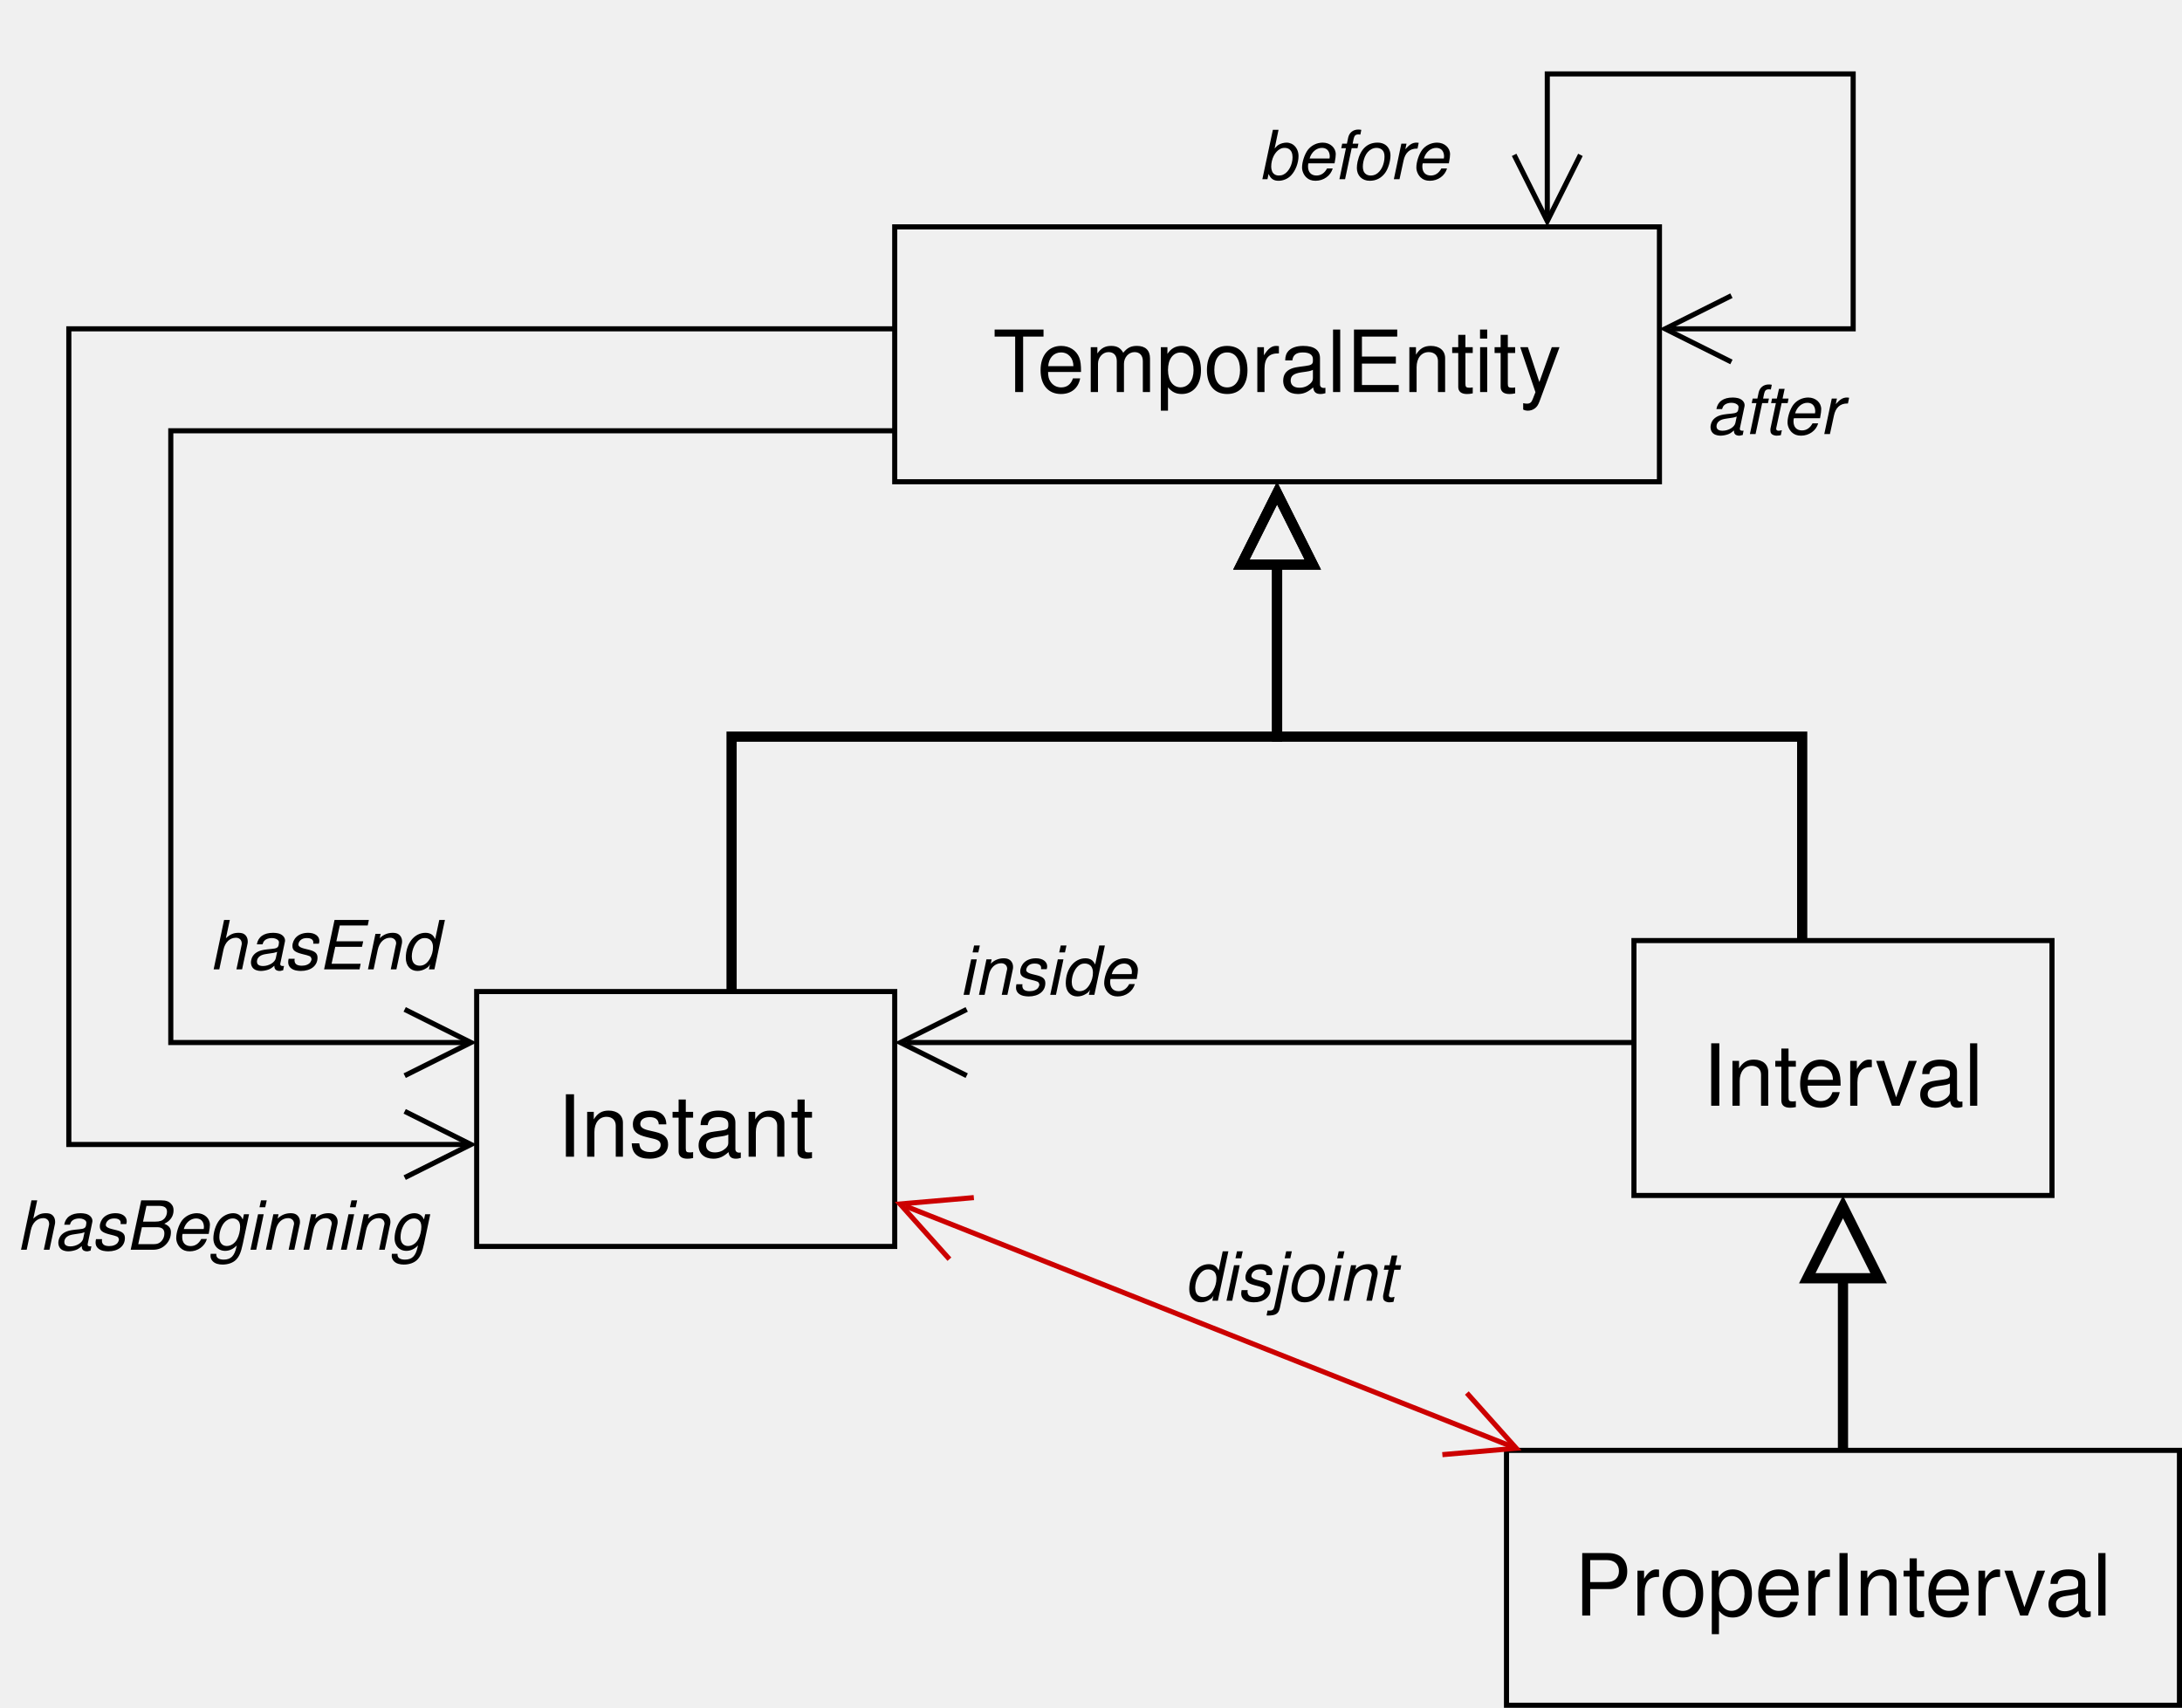
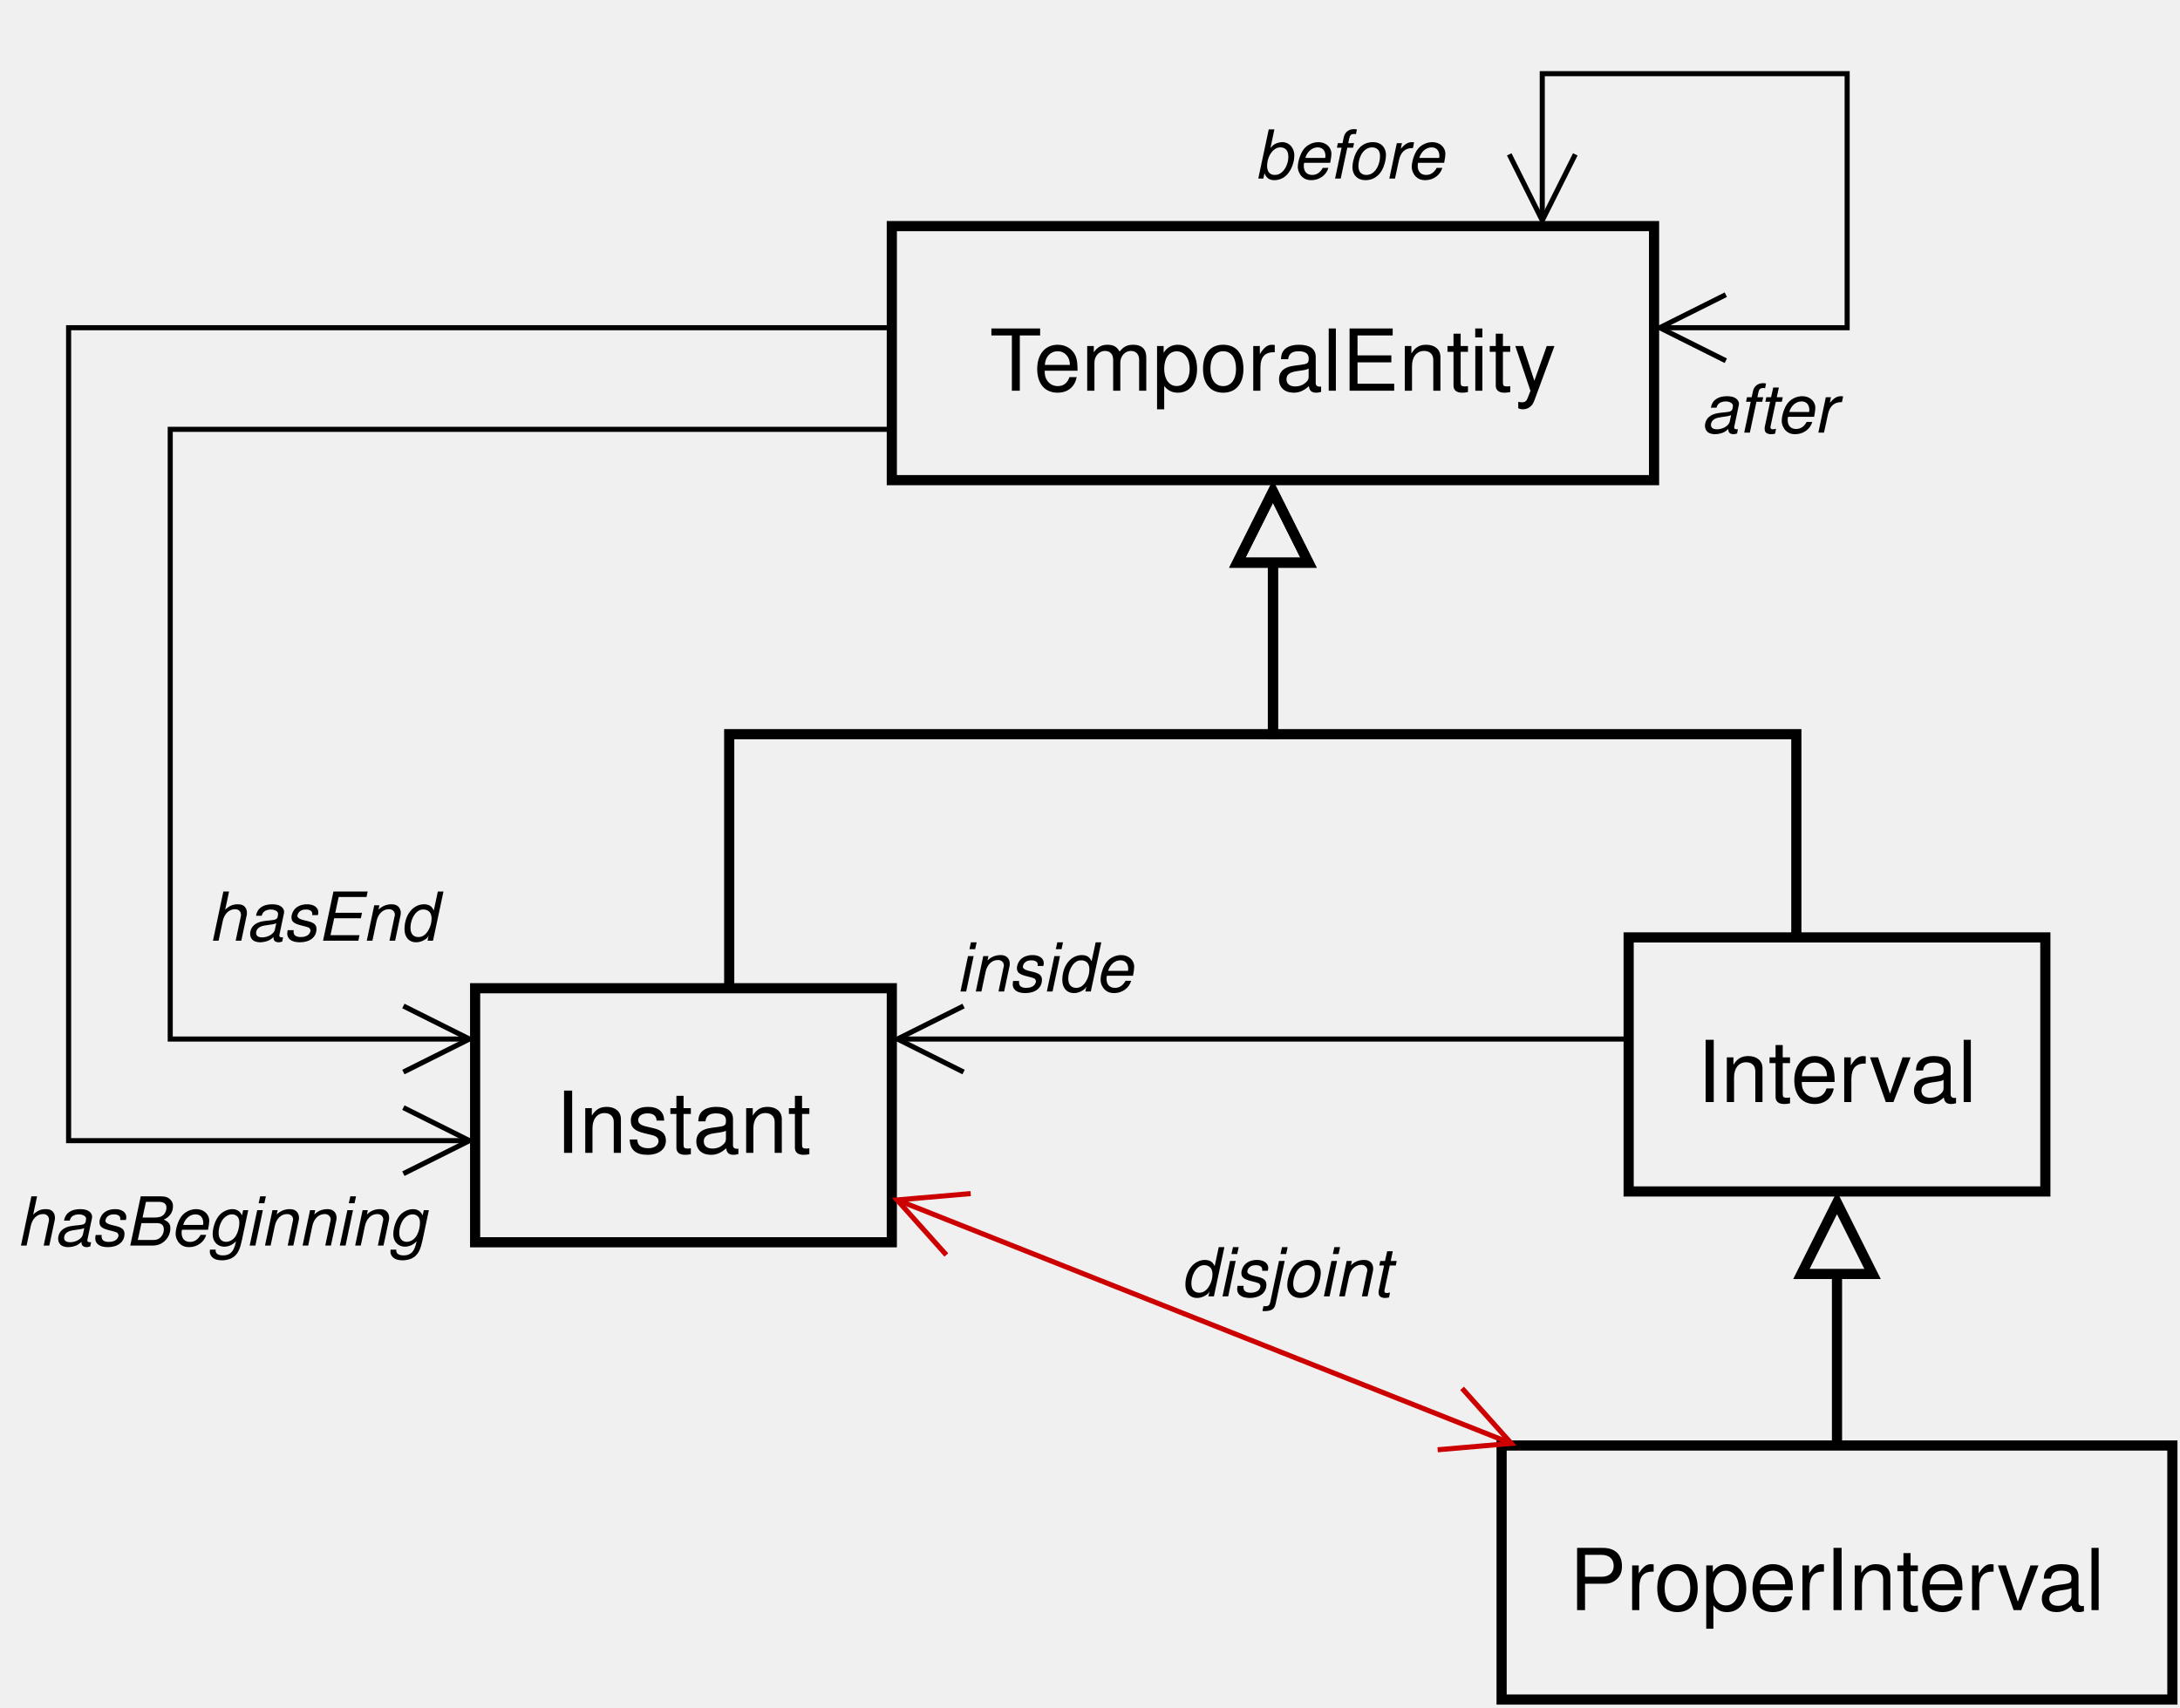
- <svg xmlns="http://www.w3.org/2000/svg" style="background: transparent; background-color: transparent; color-scheme: light dark;" version="1.1" width="428px" height="335px" viewBox="-0.5 -0.5 428 335" content="&lt;mxfile host=&quot;Electron&quot; agent=&quot;Mozilla/5.0 (Windows NT 10.0; Win64; x64) AppleWebKit/537.36 (KHTML, like Gecko) draw.io/28.0.4 Chrome/138.0.72.97 Electron/37.2.1 Safari/537.36&quot; version=&quot;28.0.4&quot;&gt;&#10;  &lt;diagram name=&quot;Page-1&quot; id=&quot;WicZqBydZHBSA76qrlBw&quot;&gt;&#10;    &lt;mxGraphModel dx=&quot;713&quot; dy=&quot;603&quot; grid=&quot;1&quot; gridSize=&quot;10&quot; guides=&quot;1&quot; tooltips=&quot;1&quot; connect=&quot;1&quot; arrows=&quot;1&quot; fold=&quot;1&quot; page=&quot;1&quot; pageScale=&quot;1&quot; pageWidth=&quot;1169&quot; pageHeight=&quot;827&quot; math=&quot;0&quot; shadow=&quot;0&quot;&gt;&#10;      &lt;root&gt;&#10;        &lt;mxCell id=&quot;0&quot; /&gt;&#10;        &lt;mxCell id=&quot;1&quot; parent=&quot;0&quot; /&gt;&#10;        &lt;mxCell id=&quot;1qySDloCK5udCBZs0a1R-1&quot; value=&quot;TemporalEntity&quot; style=&quot;html=1;overflow=block;blockSpacing=1;whiteSpace=wrap;fontSize=16.8;fontColor=default;align=center;spacing=0;strokeOpacity=100;fillColor=none;strokeWidth=1;strokeColor=default;convertToSvg=1;&quot; parent=&quot;1&quot; vertex=&quot;1&quot;&gt;&#10;          &lt;mxGeometry x=&quot;262&quot; y=&quot;140&quot; width=&quot;150&quot; height=&quot;50&quot; as=&quot;geometry&quot; /&gt;&#10;        &lt;/mxCell&gt;&#10;        &lt;mxCell id=&quot;1qySDloCK5udCBZs0a1R-2&quot; value=&quot;Instant&quot; style=&quot;html=1;overflow=block;blockSpacing=1;whiteSpace=wrap;fontSize=16.8;fontColor=default;align=center;spacing=0;strokeOpacity=100;fillColor=none;strokeWidth=1;strokeColor=default;convertToSvg=1;&quot; parent=&quot;1&quot; vertex=&quot;1&quot;&gt;&#10;          &lt;mxGeometry x=&quot;180&quot; y=&quot;290&quot; width=&quot;82&quot; height=&quot;50&quot; as=&quot;geometry&quot; /&gt;&#10;        &lt;/mxCell&gt;&#10;        &lt;mxCell id=&quot;1qySDloCK5udCBZs0a1R-3&quot; value=&quot;&quot; style=&quot;html=1;jettySize=18;whiteSpace=wrap;fontSize=13;strokeColor=default;strokeOpacity=100;fixDash=1;strokeWidth=2;rounded=0;startArrow=none;endArrow=block;lucidId=XvNQ3zJcAKRb;endFill=0;endSize=12;fontColor=default;convertToSvg=1;edgeStyle=orthogonalEdgeStyle;&quot; parent=&quot;1&quot; source=&quot;1qySDloCK5udCBZs0a1R-2&quot; target=&quot;1qySDloCK5udCBZs0a1R-1&quot; edge=&quot;1&quot;&gt;&#10;          &lt;mxGeometry width=&quot;100&quot; height=&quot;100&quot; relative=&quot;1&quot; as=&quot;geometry&quot;&gt;&#10;            &lt;Array as=&quot;points&quot;&gt;&#10;              &lt;mxPoint x=&quot;230&quot; y=&quot;240&quot; /&gt;&#10;              &lt;mxPoint x=&quot;337&quot; y=&quot;240&quot; /&gt;&#10;            &lt;/Array&gt;&#10;            &lt;mxPoint x=&quot;425&quot; y=&quot;380&quot; as=&quot;sourcePoint&quot; /&gt;&#10;            &lt;mxPoint x=&quot;507&quot; y=&quot;300&quot; as=&quot;targetPoint&quot; /&gt;&#10;          &lt;/mxGeometry&gt;&#10;        &lt;/mxCell&gt;&#10;        &lt;mxCell id=&quot;1qySDloCK5udCBZs0a1R-4&quot; value=&quot;Interval&quot; style=&quot;html=1;overflow=block;blockSpacing=1;whiteSpace=wrap;fontSize=16.8;fontColor=default;align=center;spacing=0;strokeOpacity=100;fillColor=none;strokeWidth=1;strokeColor=default;convertToSvg=1;&quot; parent=&quot;1&quot; vertex=&quot;1&quot;&gt;&#10;          &lt;mxGeometry x=&quot;407&quot; y=&quot;280&quot; width=&quot;82&quot; height=&quot;50&quot; as=&quot;geometry&quot; /&gt;&#10;        &lt;/mxCell&gt;&#10;        &lt;mxCell id=&quot;1qySDloCK5udCBZs0a1R-5&quot; value=&quot;ProperInterval&quot; style=&quot;html=1;overflow=block;blockSpacing=1;whiteSpace=wrap;fontSize=16.8;fontColor=default;align=center;spacing=0;strokeOpacity=100;fillColor=none;strokeWidth=1;strokeColor=default;convertToSvg=1;&quot; parent=&quot;1&quot; vertex=&quot;1&quot;&gt;&#10;          &lt;mxGeometry x=&quot;382&quot; y=&quot;380&quot; width=&quot;132&quot; height=&quot;50&quot; as=&quot;geometry&quot; /&gt;&#10;        &lt;/mxCell&gt;&#10;        &lt;mxCell id=&quot;1qySDloCK5udCBZs0a1R-6&quot; value=&quot;&quot; style=&quot;html=1;jettySize=18;whiteSpace=wrap;fontSize=13;strokeColor=default;strokeOpacity=100;fixDash=1;strokeWidth=2;rounded=0;startArrow=none;endArrow=block;lucidId=XvNQ3zJcAKRb;endFill=0;endSize=12;fontColor=default;convertToSvg=1;edgeStyle=orthogonalEdgeStyle;&quot; parent=&quot;1&quot; source=&quot;1qySDloCK5udCBZs0a1R-4&quot; target=&quot;1qySDloCK5udCBZs0a1R-1&quot; edge=&quot;1&quot;&gt;&#10;          &lt;mxGeometry width=&quot;100&quot; height=&quot;100&quot; relative=&quot;1&quot; as=&quot;geometry&quot;&gt;&#10;            &lt;Array as=&quot;points&quot;&gt;&#10;              &lt;mxPoint x=&quot;440&quot; y=&quot;240&quot; /&gt;&#10;              &lt;mxPoint x=&quot;337&quot; y=&quot;240&quot; /&gt;&#10;            &lt;/Array&gt;&#10;            &lt;mxPoint x=&quot;300&quot; y=&quot;610&quot; as=&quot;sourcePoint&quot; /&gt;&#10;            &lt;mxPoint x=&quot;404&quot; y=&quot;480&quot; as=&quot;targetPoint&quot; /&gt;&#10;          &lt;/mxGeometry&gt;&#10;        &lt;/mxCell&gt;&#10;        &lt;mxCell id=&quot;1qySDloCK5udCBZs0a1R-7&quot; value=&quot;&quot; style=&quot;html=1;jettySize=18;whiteSpace=wrap;fontSize=13;strokeColor=default;strokeOpacity=100;fixDash=1;strokeWidth=2;rounded=0;startArrow=none;endArrow=block;lucidId=XvNQ3zJcAKRb;endFill=0;endSize=12;fontColor=default;convertToSvg=1;&quot; parent=&quot;1&quot; source=&quot;1qySDloCK5udCBZs0a1R-5&quot; target=&quot;1qySDloCK5udCBZs0a1R-4&quot; edge=&quot;1&quot;&gt;&#10;          &lt;mxGeometry width=&quot;100&quot; height=&quot;100&quot; relative=&quot;1&quot; as=&quot;geometry&quot;&gt;&#10;            &lt;Array as=&quot;points&quot; /&gt;&#10;            &lt;mxPoint x=&quot;445&quot; y=&quot;440&quot; as=&quot;sourcePoint&quot; /&gt;&#10;            &lt;mxPoint x=&quot;355&quot; y=&quot;620&quot; as=&quot;targetPoint&quot; /&gt;&#10;          &lt;/mxGeometry&gt;&#10;        &lt;/mxCell&gt;&#10;        &lt;mxCell id=&quot;1qySDloCK5udCBZs0a1R-8&quot; value=&quot;&quot; style=&quot;endArrow=open;html=1;rounded=0;endFill=0;endSize=12;strokeWidth=1;edgeStyle=orthogonalEdgeStyle;&quot; parent=&quot;1&quot; source=&quot;1qySDloCK5udCBZs0a1R-1&quot; target=&quot;1qySDloCK5udCBZs0a1R-2&quot; edge=&quot;1&quot;&gt;&#10;          &lt;mxGeometry width=&quot;50&quot; height=&quot;50&quot; relative=&quot;1&quot; as=&quot;geometry&quot;&gt;&#10;            &lt;mxPoint x=&quot;530&quot; y=&quot;520&quot; as=&quot;sourcePoint&quot; /&gt;&#10;            &lt;mxPoint x=&quot;580&quot; y=&quot;470&quot; as=&quot;targetPoint&quot; /&gt;&#10;            &lt;Array as=&quot;points&quot;&gt;&#10;              &lt;mxPoint x=&quot;120&quot; y=&quot;180&quot; /&gt;&#10;              &lt;mxPoint x=&quot;120&quot; y=&quot;300&quot; /&gt;&#10;            &lt;/Array&gt;&#10;          &lt;/mxGeometry&gt;&#10;        &lt;/mxCell&gt;&#10;        &lt;mxCell id=&quot;1qySDloCK5udCBZs0a1R-9&quot; value=&quot;&quot; style=&quot;endArrow=open;html=1;rounded=0;endFill=0;endSize=12;strokeWidth=1;edgeStyle=orthogonalEdgeStyle;&quot; parent=&quot;1&quot; source=&quot;1qySDloCK5udCBZs0a1R-1&quot; target=&quot;1qySDloCK5udCBZs0a1R-2&quot; edge=&quot;1&quot;&gt;&#10;          &lt;mxGeometry width=&quot;50&quot; height=&quot;50&quot; relative=&quot;1&quot; as=&quot;geometry&quot;&gt;&#10;            &lt;mxPoint x=&quot;288&quot; y=&quot;590&quot; as=&quot;sourcePoint&quot; /&gt;&#10;            &lt;mxPoint x=&quot;199&quot; y=&quot;720&quot; as=&quot;targetPoint&quot; /&gt;&#10;            &lt;Array as=&quot;points&quot;&gt;&#10;              &lt;mxPoint x=&quot;100&quot; y=&quot;160&quot; /&gt;&#10;              &lt;mxPoint x=&quot;100&quot; y=&quot;320&quot; /&gt;&#10;            &lt;/Array&gt;&#10;          &lt;/mxGeometry&gt;&#10;        &lt;/mxCell&gt;&#10;        &lt;mxCell id=&quot;1qySDloCK5udCBZs0a1R-10&quot; value=&quot;&quot; style=&quot;endArrow=open;html=1;rounded=0;endFill=0;endSize=12;strokeWidth=1;edgeStyle=orthogonalEdgeStyle;startArrow=open;startFill=0;startSize=12;&quot; parent=&quot;1&quot; source=&quot;1qySDloCK5udCBZs0a1R-1&quot; target=&quot;1qySDloCK5udCBZs0a1R-1&quot; edge=&quot;1&quot;&gt;&#10;          &lt;mxGeometry width=&quot;50&quot; height=&quot;50&quot; relative=&quot;1&quot; as=&quot;geometry&quot;&gt;&#10;            &lt;mxPoint x=&quot;402&quot; y=&quot;690&quot; as=&quot;sourcePoint&quot; /&gt;&#10;            &lt;mxPoint x=&quot;300&quot; y=&quot;840&quot; as=&quot;targetPoint&quot; /&gt;&#10;            &lt;Array as=&quot;points&quot;&gt;&#10;              &lt;mxPoint x=&quot;390&quot; y=&quot;110&quot; /&gt;&#10;              &lt;mxPoint x=&quot;450&quot; y=&quot;110&quot; /&gt;&#10;              &lt;mxPoint x=&quot;450&quot; y=&quot;160&quot; /&gt;&#10;            &lt;/Array&gt;&#10;          &lt;/mxGeometry&gt;&#10;        &lt;/mxCell&gt;&#10;        &lt;mxCell id=&quot;1qySDloCK5udCBZs0a1R-12&quot; value=&quot;before&quot; style=&quot;html=1;overflow=block;blockSpacing=1;whiteSpace=wrap;fontSize=13.3;fontStyle=2;align=center;spacing=3.8;verticalAlign=middle;strokeColor=none;fillOpacity=0;fillColor=#ffffff;dashed=1;fixDash=1;dashPattern=16 6;strokeWidth=2;lucidId=0ZtLoD1I2n68;fontColor=default;convertToSvg=1;&quot; parent=&quot;1&quot; vertex=&quot;1&quot;&gt;&#10;          &lt;mxGeometry x=&quot;322&quot; y=&quot;110&quot; width=&quot;60&quot; height=&quot;30&quot; as=&quot;geometry&quot; /&gt;&#10;        &lt;/mxCell&gt;&#10;        &lt;mxCell id=&quot;1qySDloCK5udCBZs0a1R-13&quot; value=&quot;after&quot; style=&quot;html=1;overflow=block;blockSpacing=1;whiteSpace=wrap;fontSize=13.3;fontStyle=2;align=center;spacing=3.8;verticalAlign=middle;strokeColor=none;fillOpacity=0;fillColor=#ffffff;dashed=1;fixDash=1;dashPattern=16 6;strokeWidth=2;lucidId=0ZtLoD1I2n68;fontColor=default;convertToSvg=1;&quot; parent=&quot;1&quot; vertex=&quot;1&quot;&gt;&#10;          &lt;mxGeometry x=&quot;409.5&quot; y=&quot;160&quot; width=&quot;50&quot; height=&quot;30&quot; as=&quot;geometry&quot; /&gt;&#10;        &lt;/mxCell&gt;&#10;        &lt;mxCell id=&quot;1qySDloCK5udCBZs0a1R-14&quot; value=&quot;hasEnd&quot; style=&quot;html=1;overflow=block;blockSpacing=1;whiteSpace=wrap;fontSize=13.3;fontStyle=2;align=center;spacing=3.8;verticalAlign=middle;strokeColor=none;fillOpacity=0;fillColor=#ffffff;dashed=1;fixDash=1;dashPattern=16 6;strokeWidth=2;lucidId=0ZtLoD1I2n68;fontColor=default;convertToSvg=1;&quot; parent=&quot;1&quot; vertex=&quot;1&quot;&gt;&#10;          &lt;mxGeometry x=&quot;120&quot; y=&quot;265&quot; width=&quot;60&quot; height=&quot;30&quot; as=&quot;geometry&quot; /&gt;&#10;        &lt;/mxCell&gt;&#10;        &lt;mxCell id=&quot;1qySDloCK5udCBZs0a1R-15&quot; value=&quot;hasBeginning&quot; style=&quot;html=1;overflow=block;blockSpacing=1;whiteSpace=wrap;fontSize=13.3;fontStyle=2;align=center;spacing=3.8;verticalAlign=middle;strokeColor=none;fillOpacity=0;fillColor=#ffffff;dashed=1;fixDash=1;dashPattern=16 6;strokeWidth=2;lucidId=0ZtLoD1I2n68;fontColor=default;convertToSvg=1;&quot; parent=&quot;1&quot; vertex=&quot;1&quot;&gt;&#10;          &lt;mxGeometry x=&quot;100&quot; y=&quot;320&quot; width=&quot;60&quot; height=&quot;30&quot; as=&quot;geometry&quot; /&gt;&#10;        &lt;/mxCell&gt;&#10;        &lt;mxCell id=&quot;1qySDloCK5udCBZs0a1R-16&quot; value=&quot;&quot; style=&quot;endArrow=open;html=1;rounded=0;endFill=0;endSize=12;strokeWidth=1;edgeStyle=orthogonalEdgeStyle;&quot; parent=&quot;1&quot; source=&quot;1qySDloCK5udCBZs0a1R-4&quot; target=&quot;1qySDloCK5udCBZs0a1R-2&quot; edge=&quot;1&quot;&gt;&#10;          &lt;mxGeometry width=&quot;50&quot; height=&quot;50&quot; relative=&quot;1&quot; as=&quot;geometry&quot;&gt;&#10;            &lt;mxPoint x=&quot;292.5&quot; y=&quot;520&quot; as=&quot;sourcePoint&quot; /&gt;&#10;            &lt;mxPoint x=&quot;324.5&quot; y=&quot;530&quot; as=&quot;targetPoint&quot; /&gt;&#10;            &lt;Array as=&quot;points&quot;&gt;&#10;              &lt;mxPoint x=&quot;362.5&quot; y=&quot;300&quot; /&gt;&#10;              &lt;mxPoint x=&quot;362.5&quot; y=&quot;300&quot; /&gt;&#10;            &lt;/Array&gt;&#10;          &lt;/mxGeometry&gt;&#10;        &lt;/mxCell&gt;&#10;        &lt;mxCell id=&quot;1qySDloCK5udCBZs0a1R-17&quot; value=&quot;inside&quot; style=&quot;html=1;overflow=block;blockSpacing=1;whiteSpace=wrap;fontSize=13.3;fontStyle=2;align=center;spacing=3.8;verticalAlign=middle;strokeColor=none;fillOpacity=0;fillColor=#ffffff;dashed=1;fixDash=1;dashPattern=16 6;strokeWidth=2;lucidId=0ZtLoD1I2n68;fontColor=default;convertToSvg=1;&quot; parent=&quot;1&quot; vertex=&quot;1&quot;&gt;&#10;          &lt;mxGeometry x=&quot;262&quot; y=&quot;270&quot; width=&quot;60&quot; height=&quot;30&quot; as=&quot;geometry&quot; /&gt;&#10;        &lt;/mxCell&gt;&#10;        &lt;mxCell id=&quot;1qySDloCK5udCBZs0a1R-18&quot; value=&quot;&quot; style=&quot;endArrow=open;html=1;rounded=0;endFill=0;endSize=12;strokeWidth=1;startArrow=open;startFill=0;startSize=12;strokeColor=#CC0000;&quot; parent=&quot;1&quot; source=&quot;1qySDloCK5udCBZs0a1R-5&quot; target=&quot;1qySDloCK5udCBZs0a1R-2&quot; edge=&quot;1&quot;&gt;&#10;          &lt;mxGeometry width=&quot;50&quot; height=&quot;50&quot; relative=&quot;1&quot; as=&quot;geometry&quot;&gt;&#10;            &lt;mxPoint x=&quot;502.5&quot; y=&quot;400&quot; as=&quot;sourcePoint&quot; /&gt;&#10;            &lt;mxPoint x=&quot;312.5&quot; y=&quot;400&quot; as=&quot;targetPoint&quot; /&gt;&#10;          &lt;/mxGeometry&gt;&#10;        &lt;/mxCell&gt;&#10;        &lt;mxCell id=&quot;1qySDloCK5udCBZs0a1R-19&quot; value=&quot;disjoint&quot; style=&quot;html=1;overflow=block;blockSpacing=1;whiteSpace=wrap;fontSize=13.3;fontStyle=2;align=center;spacing=3.8;verticalAlign=middle;strokeColor=none;fillOpacity=0;fillColor=#ffffff;dashed=1;fixDash=1;dashPattern=16 6;strokeWidth=2;lucidId=0ZtLoD1I2n68;fontColor=default;convertToSvg=1;&quot; parent=&quot;1&quot; vertex=&quot;1&quot;&gt;&#10;          &lt;mxGeometry x=&quot;309.5&quot; y=&quot;330&quot; width=&quot;60&quot; height=&quot;30&quot; as=&quot;geometry&quot; /&gt;&#10;        &lt;/mxCell&gt;&#10;      &lt;/root&gt;&#10;    &lt;/mxGraphModel&gt;&#10;  &lt;/diagram&gt;&#10;&lt;/mxfile&gt;&#10;">
+ <svg xmlns="http://www.w3.org/2000/svg" style="background: transparent; background-color: transparent; color-scheme: light dark;" version="1.1" width="429px" height="336px" viewBox="-0.5 -0.5 429 336" content="&lt;mxfile host=&quot;Electron&quot; agent=&quot;Mozilla/5.0 (Windows NT 10.0; Win64; x64) AppleWebKit/537.36 (KHTML, like Gecko) draw.io/28.0.4 Chrome/138.0.72.97 Electron/37.2.1 Safari/537.36&quot; version=&quot;28.0.4&quot;&gt;&#10;  &lt;diagram name=&quot;Page-1&quot; id=&quot;WicZqBydZHBSA76qrlBw&quot;&gt;&#10;    &lt;mxGraphModel dx=&quot;713&quot; dy=&quot;603&quot; grid=&quot;1&quot; gridSize=&quot;10&quot; guides=&quot;1&quot; tooltips=&quot;1&quot; connect=&quot;1&quot; arrows=&quot;1&quot; fold=&quot;1&quot; page=&quot;1&quot; pageScale=&quot;1&quot; pageWidth=&quot;1169&quot; pageHeight=&quot;827&quot; math=&quot;0&quot; shadow=&quot;0&quot;&gt;&#10;      &lt;root&gt;&#10;        &lt;mxCell id=&quot;0&quot; /&gt;&#10;        &lt;mxCell id=&quot;1&quot; parent=&quot;0&quot; /&gt;&#10;        &lt;mxCell id=&quot;1qySDloCK5udCBZs0a1R-1&quot; value=&quot;TemporalEntity&quot; style=&quot;html=1;overflow=block;blockSpacing=1;whiteSpace=wrap;fontSize=16.8;fontColor=default;align=center;spacing=0;strokeOpacity=100;fillColor=none;strokeWidth=2;strokeColor=default;convertToSvg=1;&quot; parent=&quot;1&quot; vertex=&quot;1&quot;&gt;&#10;          &lt;mxGeometry x=&quot;262&quot; y=&quot;140&quot; width=&quot;150&quot; height=&quot;50&quot; as=&quot;geometry&quot; /&gt;&#10;        &lt;/mxCell&gt;&#10;        &lt;mxCell id=&quot;1qySDloCK5udCBZs0a1R-2&quot; value=&quot;Instant&quot; style=&quot;html=1;overflow=block;blockSpacing=1;whiteSpace=wrap;fontSize=16.8;fontColor=default;align=center;spacing=0;strokeOpacity=100;fillColor=none;strokeWidth=2;strokeColor=default;convertToSvg=1;&quot; parent=&quot;1&quot; vertex=&quot;1&quot;&gt;&#10;          &lt;mxGeometry x=&quot;180&quot; y=&quot;290&quot; width=&quot;82&quot; height=&quot;50&quot; as=&quot;geometry&quot; /&gt;&#10;        &lt;/mxCell&gt;&#10;        &lt;mxCell id=&quot;1qySDloCK5udCBZs0a1R-3&quot; value=&quot;&quot; style=&quot;html=1;jettySize=18;whiteSpace=wrap;fontSize=13;strokeColor=default;strokeOpacity=100;fixDash=1;strokeWidth=2;rounded=0;startArrow=none;endArrow=block;lucidId=XvNQ3zJcAKRb;endFill=0;endSize=12;fontColor=default;convertToSvg=1;edgeStyle=orthogonalEdgeStyle;&quot; parent=&quot;1&quot; source=&quot;1qySDloCK5udCBZs0a1R-2&quot; target=&quot;1qySDloCK5udCBZs0a1R-1&quot; edge=&quot;1&quot;&gt;&#10;          &lt;mxGeometry width=&quot;100&quot; height=&quot;100&quot; relative=&quot;1&quot; as=&quot;geometry&quot;&gt;&#10;            &lt;Array as=&quot;points&quot;&gt;&#10;              &lt;mxPoint x=&quot;230&quot; y=&quot;240&quot; /&gt;&#10;              &lt;mxPoint x=&quot;337&quot; y=&quot;240&quot; /&gt;&#10;            &lt;/Array&gt;&#10;            &lt;mxPoint x=&quot;425&quot; y=&quot;380&quot; as=&quot;sourcePoint&quot; /&gt;&#10;            &lt;mxPoint x=&quot;507&quot; y=&quot;300&quot; as=&quot;targetPoint&quot; /&gt;&#10;          &lt;/mxGeometry&gt;&#10;        &lt;/mxCell&gt;&#10;        &lt;mxCell id=&quot;1qySDloCK5udCBZs0a1R-4&quot; value=&quot;Interval&quot; style=&quot;html=1;overflow=block;blockSpacing=1;whiteSpace=wrap;fontSize=16.8;fontColor=default;align=center;spacing=0;strokeOpacity=100;fillColor=none;strokeWidth=2;strokeColor=default;convertToSvg=1;&quot; parent=&quot;1&quot; vertex=&quot;1&quot;&gt;&#10;          &lt;mxGeometry x=&quot;407&quot; y=&quot;280&quot; width=&quot;82&quot; height=&quot;50&quot; as=&quot;geometry&quot; /&gt;&#10;        &lt;/mxCell&gt;&#10;        &lt;mxCell id=&quot;1qySDloCK5udCBZs0a1R-5&quot; value=&quot;ProperInterval&quot; style=&quot;html=1;overflow=block;blockSpacing=1;whiteSpace=wrap;fontSize=16.8;fontColor=default;align=center;spacing=0;strokeOpacity=100;fillColor=none;strokeWidth=2;strokeColor=default;convertToSvg=1;&quot; parent=&quot;1&quot; vertex=&quot;1&quot;&gt;&#10;          &lt;mxGeometry x=&quot;382&quot; y=&quot;380&quot; width=&quot;132&quot; height=&quot;50&quot; as=&quot;geometry&quot; /&gt;&#10;        &lt;/mxCell&gt;&#10;        &lt;mxCell id=&quot;1qySDloCK5udCBZs0a1R-6&quot; value=&quot;&quot; style=&quot;html=1;jettySize=18;whiteSpace=wrap;fontSize=13;strokeColor=default;strokeOpacity=100;fixDash=1;strokeWidth=2;rounded=0;startArrow=none;endArrow=block;lucidId=XvNQ3zJcAKRb;endFill=0;endSize=12;fontColor=default;convertToSvg=1;edgeStyle=orthogonalEdgeStyle;&quot; parent=&quot;1&quot; source=&quot;1qySDloCK5udCBZs0a1R-4&quot; target=&quot;1qySDloCK5udCBZs0a1R-1&quot; edge=&quot;1&quot;&gt;&#10;          &lt;mxGeometry width=&quot;100&quot; height=&quot;100&quot; relative=&quot;1&quot; as=&quot;geometry&quot;&gt;&#10;            &lt;Array as=&quot;points&quot;&gt;&#10;              &lt;mxPoint x=&quot;440&quot; y=&quot;240&quot; /&gt;&#10;              &lt;mxPoint x=&quot;337&quot; y=&quot;240&quot; /&gt;&#10;            &lt;/Array&gt;&#10;            &lt;mxPoint x=&quot;300&quot; y=&quot;610&quot; as=&quot;sourcePoint&quot; /&gt;&#10;            &lt;mxPoint x=&quot;404&quot; y=&quot;480&quot; as=&quot;targetPoint&quot; /&gt;&#10;          &lt;/mxGeometry&gt;&#10;        &lt;/mxCell&gt;&#10;        &lt;mxCell id=&quot;1qySDloCK5udCBZs0a1R-7&quot; value=&quot;&quot; style=&quot;html=1;jettySize=18;whiteSpace=wrap;fontSize=13;strokeColor=default;strokeOpacity=100;fixDash=1;strokeWidth=2;rounded=0;startArrow=none;endArrow=block;lucidId=XvNQ3zJcAKRb;endFill=0;endSize=12;fontColor=default;convertToSvg=1;&quot; parent=&quot;1&quot; source=&quot;1qySDloCK5udCBZs0a1R-5&quot; target=&quot;1qySDloCK5udCBZs0a1R-4&quot; edge=&quot;1&quot;&gt;&#10;          &lt;mxGeometry width=&quot;100&quot; height=&quot;100&quot; relative=&quot;1&quot; as=&quot;geometry&quot;&gt;&#10;            &lt;Array as=&quot;points&quot; /&gt;&#10;            &lt;mxPoint x=&quot;445&quot; y=&quot;440&quot; as=&quot;sourcePoint&quot; /&gt;&#10;            &lt;mxPoint x=&quot;355&quot; y=&quot;620&quot; as=&quot;targetPoint&quot; /&gt;&#10;          &lt;/mxGeometry&gt;&#10;        &lt;/mxCell&gt;&#10;        &lt;mxCell id=&quot;1qySDloCK5udCBZs0a1R-8&quot; value=&quot;&quot; style=&quot;endArrow=open;html=1;rounded=0;endFill=0;endSize=12;strokeWidth=1;edgeStyle=orthogonalEdgeStyle;&quot; parent=&quot;1&quot; source=&quot;1qySDloCK5udCBZs0a1R-1&quot; target=&quot;1qySDloCK5udCBZs0a1R-2&quot; edge=&quot;1&quot;&gt;&#10;          &lt;mxGeometry width=&quot;50&quot; height=&quot;50&quot; relative=&quot;1&quot; as=&quot;geometry&quot;&gt;&#10;            &lt;mxPoint x=&quot;530&quot; y=&quot;520&quot; as=&quot;sourcePoint&quot; /&gt;&#10;            &lt;mxPoint x=&quot;580&quot; y=&quot;470&quot; as=&quot;targetPoint&quot; /&gt;&#10;            &lt;Array as=&quot;points&quot;&gt;&#10;              &lt;mxPoint x=&quot;120&quot; y=&quot;180&quot; /&gt;&#10;              &lt;mxPoint x=&quot;120&quot; y=&quot;300&quot; /&gt;&#10;            &lt;/Array&gt;&#10;          &lt;/mxGeometry&gt;&#10;        &lt;/mxCell&gt;&#10;        &lt;mxCell id=&quot;1qySDloCK5udCBZs0a1R-9&quot; value=&quot;&quot; style=&quot;endArrow=open;html=1;rounded=0;endFill=0;endSize=12;strokeWidth=1;edgeStyle=orthogonalEdgeStyle;&quot; parent=&quot;1&quot; source=&quot;1qySDloCK5udCBZs0a1R-1&quot; target=&quot;1qySDloCK5udCBZs0a1R-2&quot; edge=&quot;1&quot;&gt;&#10;          &lt;mxGeometry width=&quot;50&quot; height=&quot;50&quot; relative=&quot;1&quot; as=&quot;geometry&quot;&gt;&#10;            &lt;mxPoint x=&quot;288&quot; y=&quot;590&quot; as=&quot;sourcePoint&quot; /&gt;&#10;            &lt;mxPoint x=&quot;199&quot; y=&quot;720&quot; as=&quot;targetPoint&quot; /&gt;&#10;            &lt;Array as=&quot;points&quot;&gt;&#10;              &lt;mxPoint x=&quot;100&quot; y=&quot;160&quot; /&gt;&#10;              &lt;mxPoint x=&quot;100&quot; y=&quot;320&quot; /&gt;&#10;            &lt;/Array&gt;&#10;          &lt;/mxGeometry&gt;&#10;        &lt;/mxCell&gt;&#10;        &lt;mxCell id=&quot;1qySDloCK5udCBZs0a1R-10&quot; value=&quot;&quot; style=&quot;endArrow=open;html=1;rounded=0;endFill=0;endSize=12;strokeWidth=1;edgeStyle=orthogonalEdgeStyle;startArrow=open;startFill=0;startSize=12;&quot; parent=&quot;1&quot; source=&quot;1qySDloCK5udCBZs0a1R-1&quot; target=&quot;1qySDloCK5udCBZs0a1R-1&quot; edge=&quot;1&quot;&gt;&#10;          &lt;mxGeometry width=&quot;50&quot; height=&quot;50&quot; relative=&quot;1&quot; as=&quot;geometry&quot;&gt;&#10;            &lt;mxPoint x=&quot;402&quot; y=&quot;690&quot; as=&quot;sourcePoint&quot; /&gt;&#10;            &lt;mxPoint x=&quot;300&quot; y=&quot;840&quot; as=&quot;targetPoint&quot; /&gt;&#10;            &lt;Array as=&quot;points&quot;&gt;&#10;              &lt;mxPoint x=&quot;390&quot; y=&quot;110&quot; /&gt;&#10;              &lt;mxPoint x=&quot;450&quot; y=&quot;110&quot; /&gt;&#10;              &lt;mxPoint x=&quot;450&quot; y=&quot;160&quot; /&gt;&#10;            &lt;/Array&gt;&#10;          &lt;/mxGeometry&gt;&#10;        &lt;/mxCell&gt;&#10;        &lt;mxCell id=&quot;1qySDloCK5udCBZs0a1R-12&quot; value=&quot;before&quot; style=&quot;html=1;overflow=block;blockSpacing=1;whiteSpace=wrap;fontSize=13.3;fontStyle=2;align=center;spacing=3.8;verticalAlign=middle;strokeColor=none;fillOpacity=0;fillColor=#ffffff;dashed=1;fixDash=1;dashPattern=16 6;strokeWidth=2;lucidId=0ZtLoD1I2n68;fontColor=default;convertToSvg=1;&quot; parent=&quot;1&quot; vertex=&quot;1&quot;&gt;&#10;          &lt;mxGeometry x=&quot;322&quot; y=&quot;110&quot; width=&quot;60&quot; height=&quot;30&quot; as=&quot;geometry&quot; /&gt;&#10;        &lt;/mxCell&gt;&#10;        &lt;mxCell id=&quot;1qySDloCK5udCBZs0a1R-13&quot; value=&quot;after&quot; style=&quot;html=1;overflow=block;blockSpacing=1;whiteSpace=wrap;fontSize=13.3;fontStyle=2;align=center;spacing=3.8;verticalAlign=middle;strokeColor=none;fillOpacity=0;fillColor=#ffffff;dashed=1;fixDash=1;dashPattern=16 6;strokeWidth=2;lucidId=0ZtLoD1I2n68;fontColor=default;convertToSvg=1;&quot; parent=&quot;1&quot; vertex=&quot;1&quot;&gt;&#10;          &lt;mxGeometry x=&quot;409.5&quot; y=&quot;160&quot; width=&quot;50&quot; height=&quot;30&quot; as=&quot;geometry&quot; /&gt;&#10;        &lt;/mxCell&gt;&#10;        &lt;mxCell id=&quot;1qySDloCK5udCBZs0a1R-14&quot; value=&quot;hasEnd&quot; style=&quot;html=1;overflow=block;blockSpacing=1;whiteSpace=wrap;fontSize=13.3;fontStyle=2;align=center;spacing=3.8;verticalAlign=middle;strokeColor=none;fillOpacity=0;fillColor=#ffffff;dashed=1;fixDash=1;dashPattern=16 6;strokeWidth=2;lucidId=0ZtLoD1I2n68;fontColor=default;convertToSvg=1;&quot; parent=&quot;1&quot; vertex=&quot;1&quot;&gt;&#10;          &lt;mxGeometry x=&quot;120&quot; y=&quot;260&quot; width=&quot;60&quot; height=&quot;30&quot; as=&quot;geometry&quot; /&gt;&#10;        &lt;/mxCell&gt;&#10;        &lt;mxCell id=&quot;1qySDloCK5udCBZs0a1R-15&quot; value=&quot;hasBeginning&quot; style=&quot;html=1;overflow=block;blockSpacing=1;whiteSpace=wrap;fontSize=13.3;fontStyle=2;align=center;spacing=3.8;verticalAlign=middle;strokeColor=none;fillOpacity=0;fillColor=#ffffff;dashed=1;fixDash=1;dashPattern=16 6;strokeWidth=2;lucidId=0ZtLoD1I2n68;fontColor=default;convertToSvg=1;&quot; parent=&quot;1&quot; vertex=&quot;1&quot;&gt;&#10;          &lt;mxGeometry x=&quot;100&quot; y=&quot;320&quot; width=&quot;60&quot; height=&quot;30&quot; as=&quot;geometry&quot; /&gt;&#10;        &lt;/mxCell&gt;&#10;        &lt;mxCell id=&quot;1qySDloCK5udCBZs0a1R-16&quot; value=&quot;&quot; style=&quot;endArrow=open;html=1;rounded=0;endFill=0;endSize=12;strokeWidth=1;edgeStyle=orthogonalEdgeStyle;&quot; parent=&quot;1&quot; source=&quot;1qySDloCK5udCBZs0a1R-4&quot; target=&quot;1qySDloCK5udCBZs0a1R-2&quot; edge=&quot;1&quot;&gt;&#10;          &lt;mxGeometry width=&quot;50&quot; height=&quot;50&quot; relative=&quot;1&quot; as=&quot;geometry&quot;&gt;&#10;            &lt;mxPoint x=&quot;292.5&quot; y=&quot;520&quot; as=&quot;sourcePoint&quot; /&gt;&#10;            &lt;mxPoint x=&quot;324.5&quot; y=&quot;530&quot; as=&quot;targetPoint&quot; /&gt;&#10;            &lt;Array as=&quot;points&quot;&gt;&#10;              &lt;mxPoint x=&quot;362.5&quot; y=&quot;300&quot; /&gt;&#10;              &lt;mxPoint x=&quot;362.5&quot; y=&quot;300&quot; /&gt;&#10;            &lt;/Array&gt;&#10;          &lt;/mxGeometry&gt;&#10;        &lt;/mxCell&gt;&#10;        &lt;mxCell id=&quot;1qySDloCK5udCBZs0a1R-17&quot; value=&quot;inside&quot; style=&quot;html=1;overflow=block;blockSpacing=1;whiteSpace=wrap;fontSize=13.3;fontStyle=2;align=center;spacing=3.8;verticalAlign=middle;strokeColor=none;fillOpacity=0;fillColor=#ffffff;dashed=1;fixDash=1;dashPattern=16 6;strokeWidth=2;lucidId=0ZtLoD1I2n68;fontColor=default;convertToSvg=1;&quot; parent=&quot;1&quot; vertex=&quot;1&quot;&gt;&#10;          &lt;mxGeometry x=&quot;262&quot; y=&quot;270&quot; width=&quot;60&quot; height=&quot;30&quot; as=&quot;geometry&quot; /&gt;&#10;        &lt;/mxCell&gt;&#10;        &lt;mxCell id=&quot;1qySDloCK5udCBZs0a1R-18&quot; value=&quot;&quot; style=&quot;endArrow=open;html=1;rounded=0;endFill=0;endSize=12;strokeWidth=1;startArrow=open;startFill=0;startSize=12;strokeColor=#CC0000;&quot; parent=&quot;1&quot; source=&quot;1qySDloCK5udCBZs0a1R-5&quot; target=&quot;1qySDloCK5udCBZs0a1R-2&quot; edge=&quot;1&quot;&gt;&#10;          &lt;mxGeometry width=&quot;50&quot; height=&quot;50&quot; relative=&quot;1&quot; as=&quot;geometry&quot;&gt;&#10;            &lt;mxPoint x=&quot;502.5&quot; y=&quot;400&quot; as=&quot;sourcePoint&quot; /&gt;&#10;            &lt;mxPoint x=&quot;312.5&quot; y=&quot;400&quot; as=&quot;targetPoint&quot; /&gt;&#10;          &lt;/mxGeometry&gt;&#10;        &lt;/mxCell&gt;&#10;        &lt;mxCell id=&quot;1qySDloCK5udCBZs0a1R-19&quot; value=&quot;disjoint&quot; style=&quot;html=1;overflow=block;blockSpacing=1;whiteSpace=wrap;fontSize=13.3;fontStyle=2;align=center;spacing=3.8;verticalAlign=middle;strokeColor=none;fillOpacity=0;fillColor=#ffffff;dashed=1;fixDash=1;dashPattern=16 6;strokeWidth=2;lucidId=0ZtLoD1I2n68;fontColor=default;convertToSvg=1;&quot; parent=&quot;1&quot; vertex=&quot;1&quot;&gt;&#10;          &lt;mxGeometry x=&quot;309.5&quot; y=&quot;330&quot; width=&quot;60&quot; height=&quot;30&quot; as=&quot;geometry&quot; /&gt;&#10;        &lt;/mxCell&gt;&#10;      &lt;/root&gt;&#10;    &lt;/mxGraphModel&gt;&#10;  &lt;/diagram&gt;&#10;&lt;/mxfile&gt;&#10;">
  <defs />
  <g>
    <g data-cell-id="0">
      <g data-cell-id="1">
        <g data-cell-id="1qySDloCK5udCBZs0a1R-1">
          <g>
-             <rect x="175" y="44" width="150" height="50" fill="none" stroke="#000000" pointer-events="all" style="stroke: light-dark(rgb(0, 0, 0), rgb(255, 255, 255));" />
+             <rect x="175" y="44" width="150" height="50" fill="none" stroke="#000000" stroke-width="2" pointer-events="all" style="stroke: light-dark(rgb(0, 0, 0), rgb(255, 255, 255));" />
          </g>
          <g>
            <g fill="#000000" font-family="Helvetica" text-anchor="middle" font-size="16.8px" style="fill: light-dark(rgb(0, 0, 0), rgb(255, 255, 255));">
              <text x="250" y="76.4">
                <tspan>TemporalEntity</tspan>
              </text>
            </g>
          </g>
        </g>
        <g data-cell-id="1qySDloCK5udCBZs0a1R-2">
          <g>
-             <rect x="93" y="194" width="82" height="50" fill="none" stroke="#000000" pointer-events="all" style="stroke: light-dark(rgb(0, 0, 0), rgb(255, 255, 255));" />
+             <rect x="93" y="194" width="82" height="50" fill="none" stroke="#000000" stroke-width="2" pointer-events="all" style="stroke: light-dark(rgb(0, 0, 0), rgb(255, 255, 255));" />
          </g>
          <g>
            <g fill="#000000" font-family="Helvetica" text-anchor="middle" font-size="16.8px" style="fill: light-dark(rgb(0, 0, 0), rgb(255, 255, 255));">
              <text x="134" y="226.4">
                <tspan>Instant</tspan>
              </text>
            </g>
          </g>
        </g>
        <g data-cell-id="1qySDloCK5udCBZs0a1R-3">
          <g>
            <path d="M 143 194 L 143 144 L 250 144 L 250 110.24" fill="none" stroke="#000000" stroke-width="2" stroke-miterlimit="10" pointer-events="stroke" style="stroke: light-dark(rgb(0, 0, 0), rgb(255, 255, 255));" />
            <path d="M 250 96.24 L 257 110.24 L 243 110.24 Z" fill="none" stroke="#000000" stroke-width="2" stroke-miterlimit="10" pointer-events="all" style="stroke: light-dark(rgb(0, 0, 0), rgb(255, 255, 255));" />
          </g>
        </g>
        <g data-cell-id="1qySDloCK5udCBZs0a1R-4">
          <g>
-             <rect x="320" y="184" width="82" height="50" fill="none" stroke="#000000" pointer-events="all" style="stroke: light-dark(rgb(0, 0, 0), rgb(255, 255, 255));" />
+             <rect x="320" y="184" width="82" height="50" fill="none" stroke="#000000" stroke-width="2" pointer-events="all" style="stroke: light-dark(rgb(0, 0, 0), rgb(255, 255, 255));" />
          </g>
          <g>
            <g fill="#000000" font-family="Helvetica" text-anchor="middle" font-size="16.8px" style="fill: light-dark(rgb(0, 0, 0), rgb(255, 255, 255));">
              <text x="361" y="216.4">
                <tspan>Interval</tspan>
              </text>
            </g>
          </g>
        </g>
        <g data-cell-id="1qySDloCK5udCBZs0a1R-5">
          <g>
-             <rect x="295" y="284" width="132" height="50" fill="none" stroke="#000000" pointer-events="all" style="stroke: light-dark(rgb(0, 0, 0), rgb(255, 255, 255));" />
+             <rect x="295" y="284" width="132" height="50" fill="none" stroke="#000000" stroke-width="2" pointer-events="all" style="stroke: light-dark(rgb(0, 0, 0), rgb(255, 255, 255));" />
          </g>
          <g>
            <g fill="#000000" font-family="Helvetica" text-anchor="middle" font-size="16.8px" style="fill: light-dark(rgb(0, 0, 0), rgb(255, 255, 255));">
              <text x="361" y="316.4">
                <tspan>ProperInterval</tspan>
              </text>
            </g>
          </g>
        </g>
        <g data-cell-id="1qySDloCK5udCBZs0a1R-6">
          <g>
            <path d="M 353 184 L 353 144 L 250 144 L 250 110.24" fill="none" stroke="#000000" stroke-width="2" stroke-miterlimit="10" pointer-events="stroke" style="stroke: light-dark(rgb(0, 0, 0), rgb(255, 255, 255));" />
            <path d="M 250 96.24 L 257 110.24 L 243 110.24 Z" fill="none" stroke="#000000" stroke-width="2" stroke-miterlimit="10" pointer-events="all" style="stroke: light-dark(rgb(0, 0, 0), rgb(255, 255, 255));" />
          </g>
        </g>
        <g data-cell-id="1qySDloCK5udCBZs0a1R-7">
          <g>
            <path d="M 361 284 L 361 250.24" fill="none" stroke="#000000" stroke-width="2" stroke-miterlimit="10" pointer-events="stroke" style="stroke: light-dark(rgb(0, 0, 0), rgb(255, 255, 255));" />
            <path d="M 361 236.24 L 368 250.24 L 354 250.24 Z" fill="none" stroke="#000000" stroke-width="2" stroke-miterlimit="10" pointer-events="all" style="stroke: light-dark(rgb(0, 0, 0), rgb(255, 255, 255));" />
          </g>
        </g>
        <g data-cell-id="1qySDloCK5udCBZs0a1R-8">
          <g>
            <path d="M 175 84 L 33 84 L 33 204 L 90.76 204" fill="none" stroke="#000000" stroke-miterlimit="10" pointer-events="stroke" style="stroke: light-dark(rgb(0, 0, 0), rgb(255, 255, 255));" />
            <path d="M 78.88 210.5 L 91.88 204 L 78.88 197.5" fill="none" stroke="#000000" stroke-miterlimit="10" pointer-events="all" style="stroke: light-dark(rgb(0, 0, 0), rgb(255, 255, 255));" />
          </g>
        </g>
        <g data-cell-id="1qySDloCK5udCBZs0a1R-9">
          <g>
            <path d="M 175 64 L 13 64 L 13 224 L 90.76 224" fill="none" stroke="#000000" stroke-miterlimit="10" pointer-events="stroke" style="stroke: light-dark(rgb(0, 0, 0), rgb(255, 255, 255));" />
            <path d="M 78.88 230.5 L 91.88 224 L 78.88 217.5" fill="none" stroke="#000000" stroke-miterlimit="10" pointer-events="all" style="stroke: light-dark(rgb(0, 0, 0), rgb(255, 255, 255));" />
          </g>
        </g>
        <g data-cell-id="1qySDloCK5udCBZs0a1R-10">
          <g>
            <path d="M 303 41.76 L 303 14 L 363 14 L 363 64 L 327.24 64" fill="none" stroke="#000000" stroke-miterlimit="10" pointer-events="stroke" style="stroke: light-dark(rgb(0, 0, 0), rgb(255, 255, 255));" />
            <path d="M 296.5 29.88 L 303 42.88 L 309.5 29.88" fill="none" stroke="#000000" stroke-miterlimit="10" pointer-events="all" style="stroke: light-dark(rgb(0, 0, 0), rgb(255, 255, 255));" />
            <path d="M 339.12 57.5 L 326.12 64 L 339.12 70.5" fill="none" stroke="#000000" stroke-miterlimit="10" pointer-events="all" style="stroke: light-dark(rgb(0, 0, 0), rgb(255, 255, 255));" />
          </g>
        </g>
        <g data-cell-id="1qySDloCK5udCBZs0a1R-12">
          <g>
            <rect x="235" y="14" width="60" height="30" fill-opacity="0" fill="#ffffff" stroke="none" pointer-events="all" style="fill: rgb(255, 255, 255);" />
          </g>
          <g>
            <g fill="#000000" font-family="Helvetica" font-style="italic" text-anchor="middle" font-size="13.3px" style="fill: light-dark(rgb(0, 0, 0), rgb(255, 255, 255));">
              <text x="265" y="34.65">
                <tspan>before</tspan>
              </text>
            </g>
          </g>
        </g>
        <g data-cell-id="1qySDloCK5udCBZs0a1R-13">
          <g>
            <rect x="322.5" y="64" width="50" height="30" fill-opacity="0" fill="#ffffff" stroke="none" pointer-events="all" style="fill: rgb(255, 255, 255);" />
          </g>
          <g>
            <g fill="#000000" font-family="Helvetica" font-style="italic" text-anchor="middle" font-size="13.3px" style="fill: light-dark(rgb(0, 0, 0), rgb(255, 255, 255));">
              <text x="347.5" y="84.65">
                <tspan>after</tspan>
              </text>
            </g>
          </g>
        </g>
        <g data-cell-id="1qySDloCK5udCBZs0a1R-14">
          <g>
-             <rect x="33" y="169" width="60" height="30" fill-opacity="0" fill="#ffffff" stroke="none" pointer-events="all" style="fill: rgb(255, 255, 255);" />
+             <rect x="33" y="164" width="60" height="30" fill-opacity="0" fill="#ffffff" stroke="none" pointer-events="all" style="fill: rgb(255, 255, 255);" />
          </g>
          <g>
            <g fill="#000000" font-family="Helvetica" font-style="italic" text-anchor="middle" font-size="13.3px" style="fill: light-dark(rgb(0, 0, 0), rgb(255, 255, 255));">
-               <text x="63" y="189.65">
+               <text x="63" y="184.65">
                <tspan>hasEnd</tspan>
              </text>
            </g>
          </g>
        </g>
        <g data-cell-id="1qySDloCK5udCBZs0a1R-15">
          <g>
            <rect x="13" y="224" width="60" height="30" fill-opacity="0" fill="#ffffff" stroke="none" pointer-events="all" style="fill: rgb(255, 255, 255);" />
          </g>
          <g>
            <g fill="#000000" font-family="Helvetica" font-style="italic" text-anchor="middle" font-size="13.3px" style="fill: light-dark(rgb(0, 0, 0), rgb(255, 255, 255));">
              <text x="43" y="244.65">
                <tspan>hasBeginning</tspan>
              </text>
            </g>
          </g>
        </g>
        <g data-cell-id="1qySDloCK5udCBZs0a1R-16">
          <g>
            <path d="M 320 204 L 275.5 204 L 177.24 204" fill="none" stroke="#000000" stroke-miterlimit="10" pointer-events="stroke" style="stroke: light-dark(rgb(0, 0, 0), rgb(255, 255, 255));" />
            <path d="M 189.12 197.5 L 176.12 204 L 189.12 210.5" fill="none" stroke="#000000" stroke-miterlimit="10" pointer-events="all" style="stroke: light-dark(rgb(0, 0, 0), rgb(255, 255, 255));" />
          </g>
        </g>
        <g data-cell-id="1qySDloCK5udCBZs0a1R-17">
          <g>
            <rect x="175" y="174" width="60" height="30" fill-opacity="0" fill="#ffffff" stroke="none" pointer-events="all" style="fill: rgb(255, 255, 255);" />
          </g>
          <g>
            <g fill="#000000" font-family="Helvetica" font-style="italic" text-anchor="middle" font-size="13.3px" style="fill: light-dark(rgb(0, 0, 0), rgb(255, 255, 255));">
              <text x="205" y="194.65">
                <tspan>inside</tspan>
              </text>
            </g>
          </g>
        </g>
        <g data-cell-id="1qySDloCK5udCBZs0a1R-18">
          <g>
            <path d="M 295.87 283.18 L 177.08 236.08" fill="none" stroke="#cc0000" stroke-miterlimit="10" pointer-events="stroke" style="stroke: rgb(204, 0, 0);" />
            <path d="M 282.42 284.84 L 296.91 283.59 L 287.22 272.75" fill="none" stroke="#cc0000" stroke-miterlimit="10" pointer-events="all" style="stroke: rgb(204, 0, 0);" />
            <path d="M 190.52 234.42 L 176.04 235.67 L 185.73 246.5" fill="none" stroke="#cc0000" stroke-miterlimit="10" pointer-events="all" style="stroke: rgb(204, 0, 0);" />
          </g>
        </g>
        <g data-cell-id="1qySDloCK5udCBZs0a1R-19">
          <g>
            <rect x="222.5" y="234" width="60" height="30" fill-opacity="0" fill="#ffffff" stroke="none" pointer-events="all" style="fill: rgb(255, 255, 255);" />
          </g>
          <g>
            <g fill="#000000" font-family="Helvetica" font-style="italic" text-anchor="middle" font-size="13.3px" style="fill: light-dark(rgb(0, 0, 0), rgb(255, 255, 255));">
              <text x="252.5" y="254.65">
                <tspan>disjoint</tspan>
              </text>
            </g>
          </g>
        </g>
      </g>
    </g>
  </g>
</svg>
